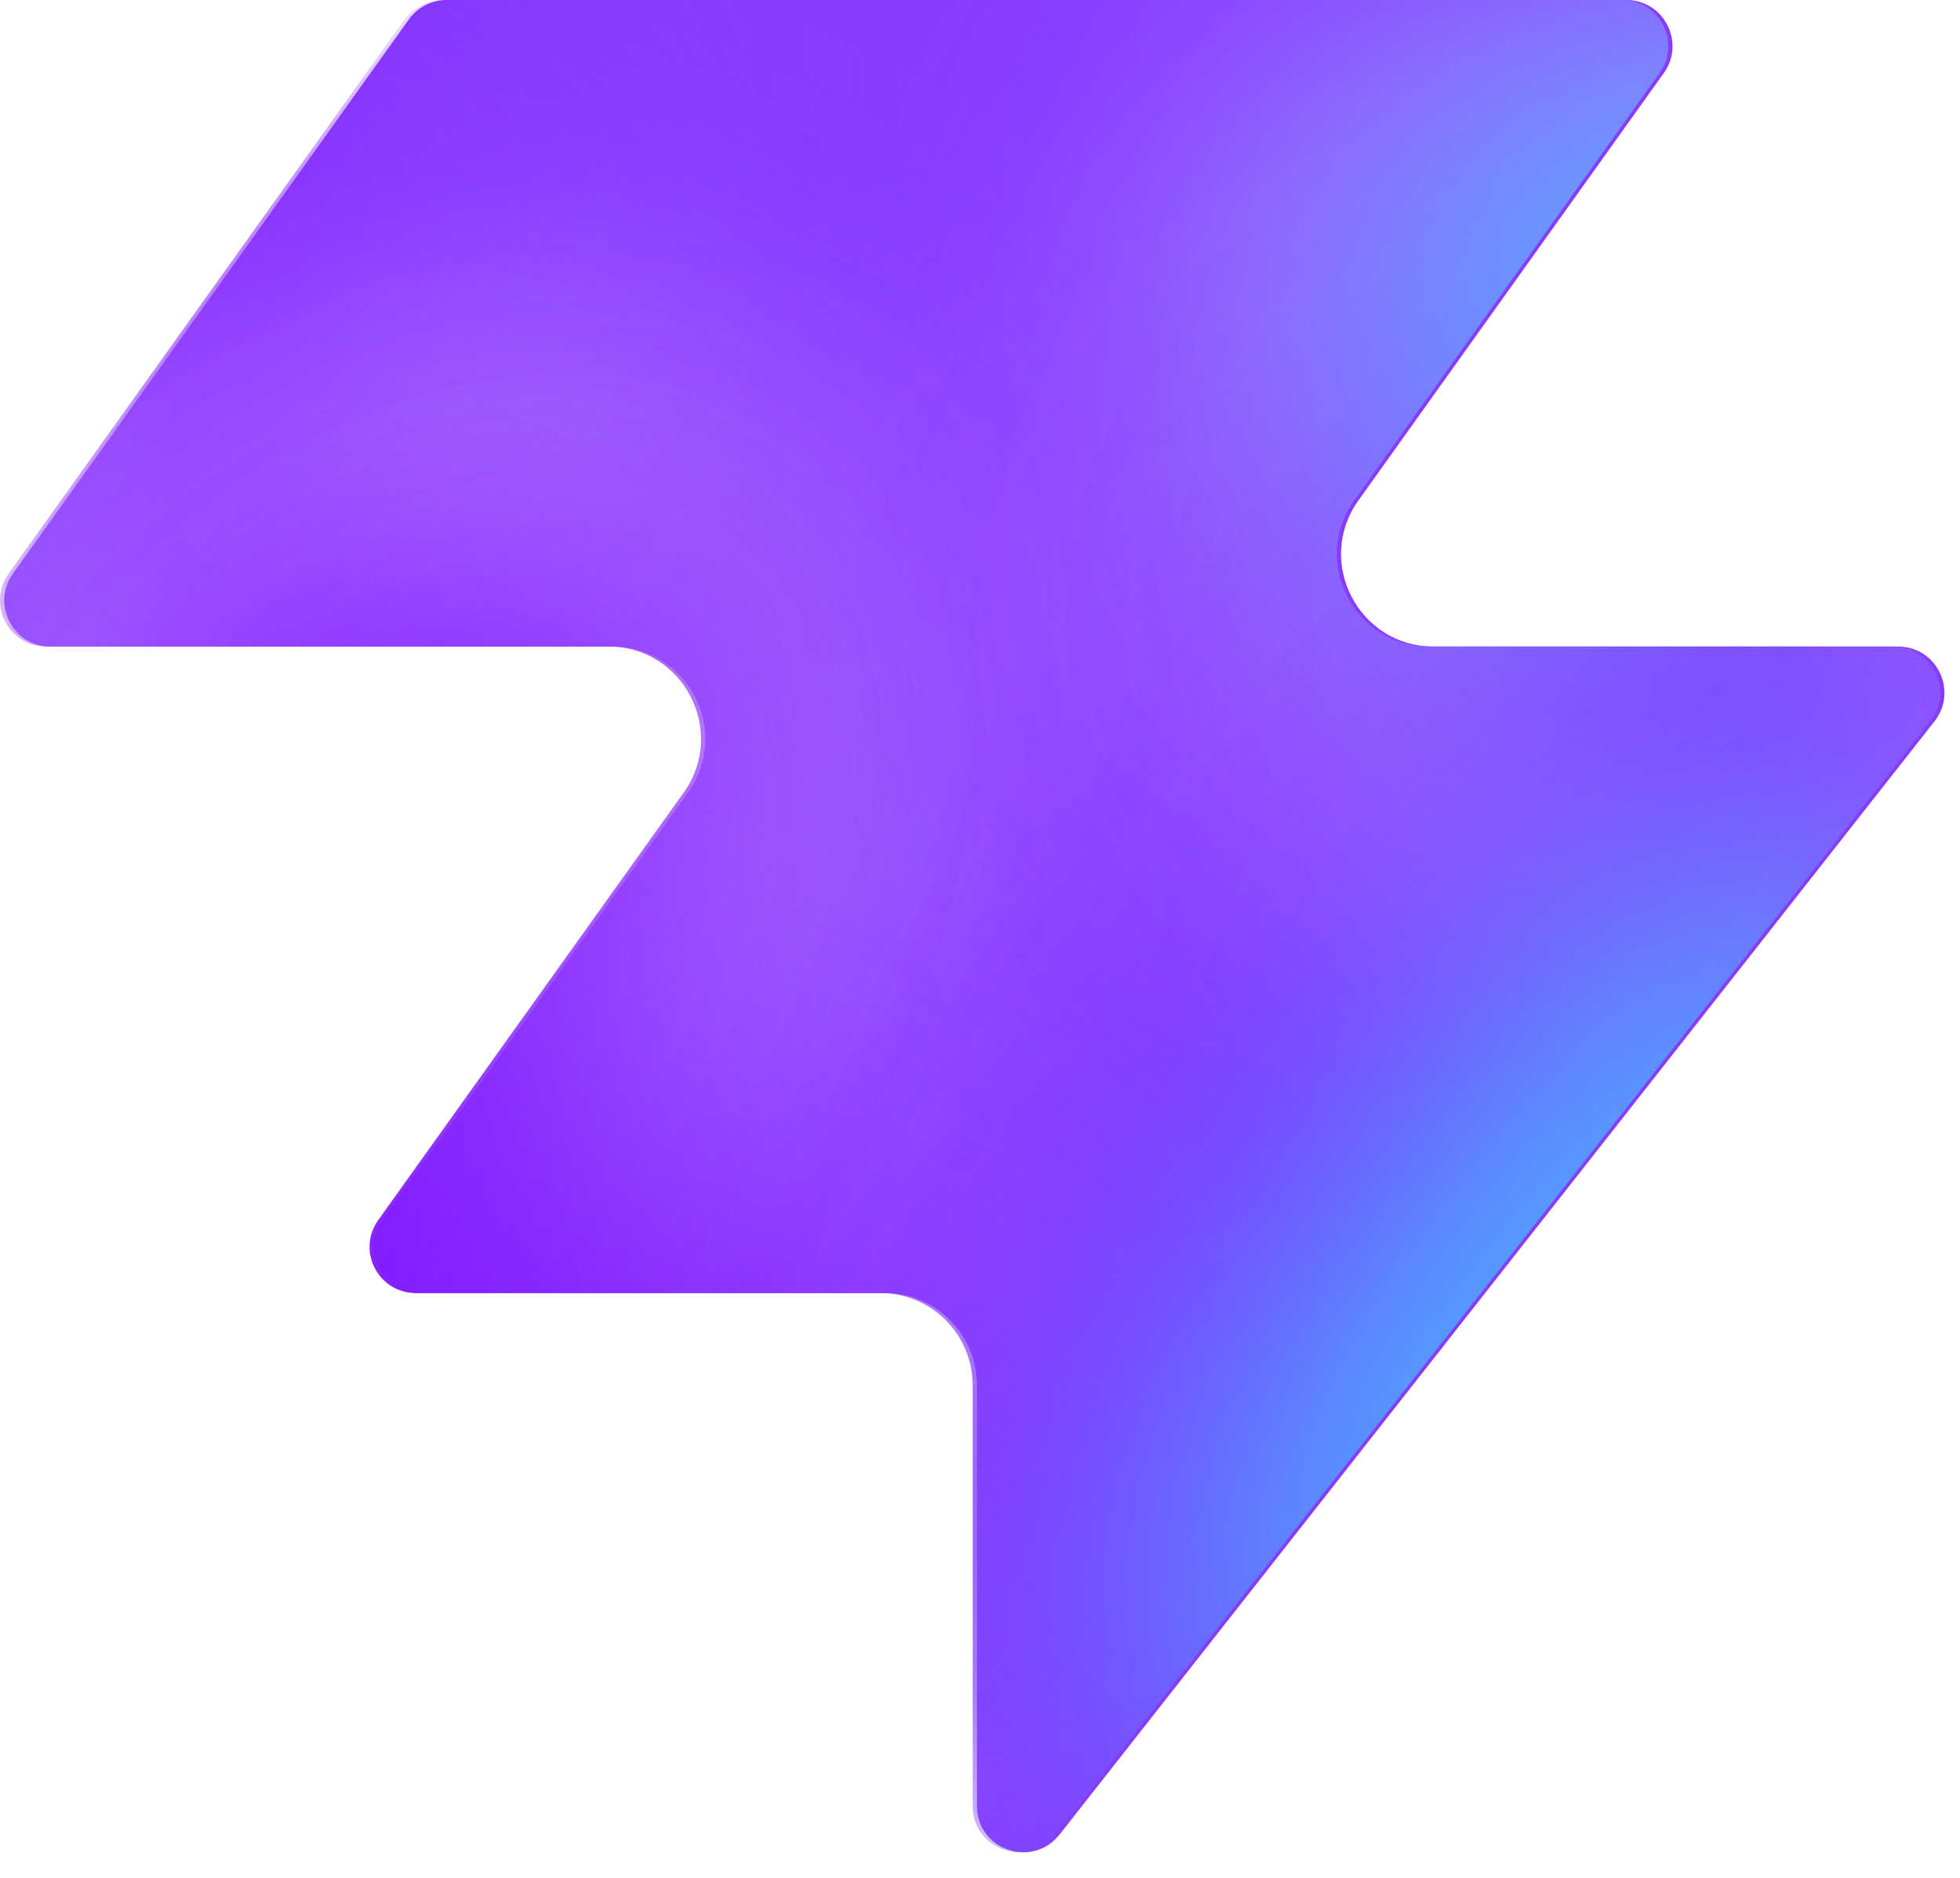
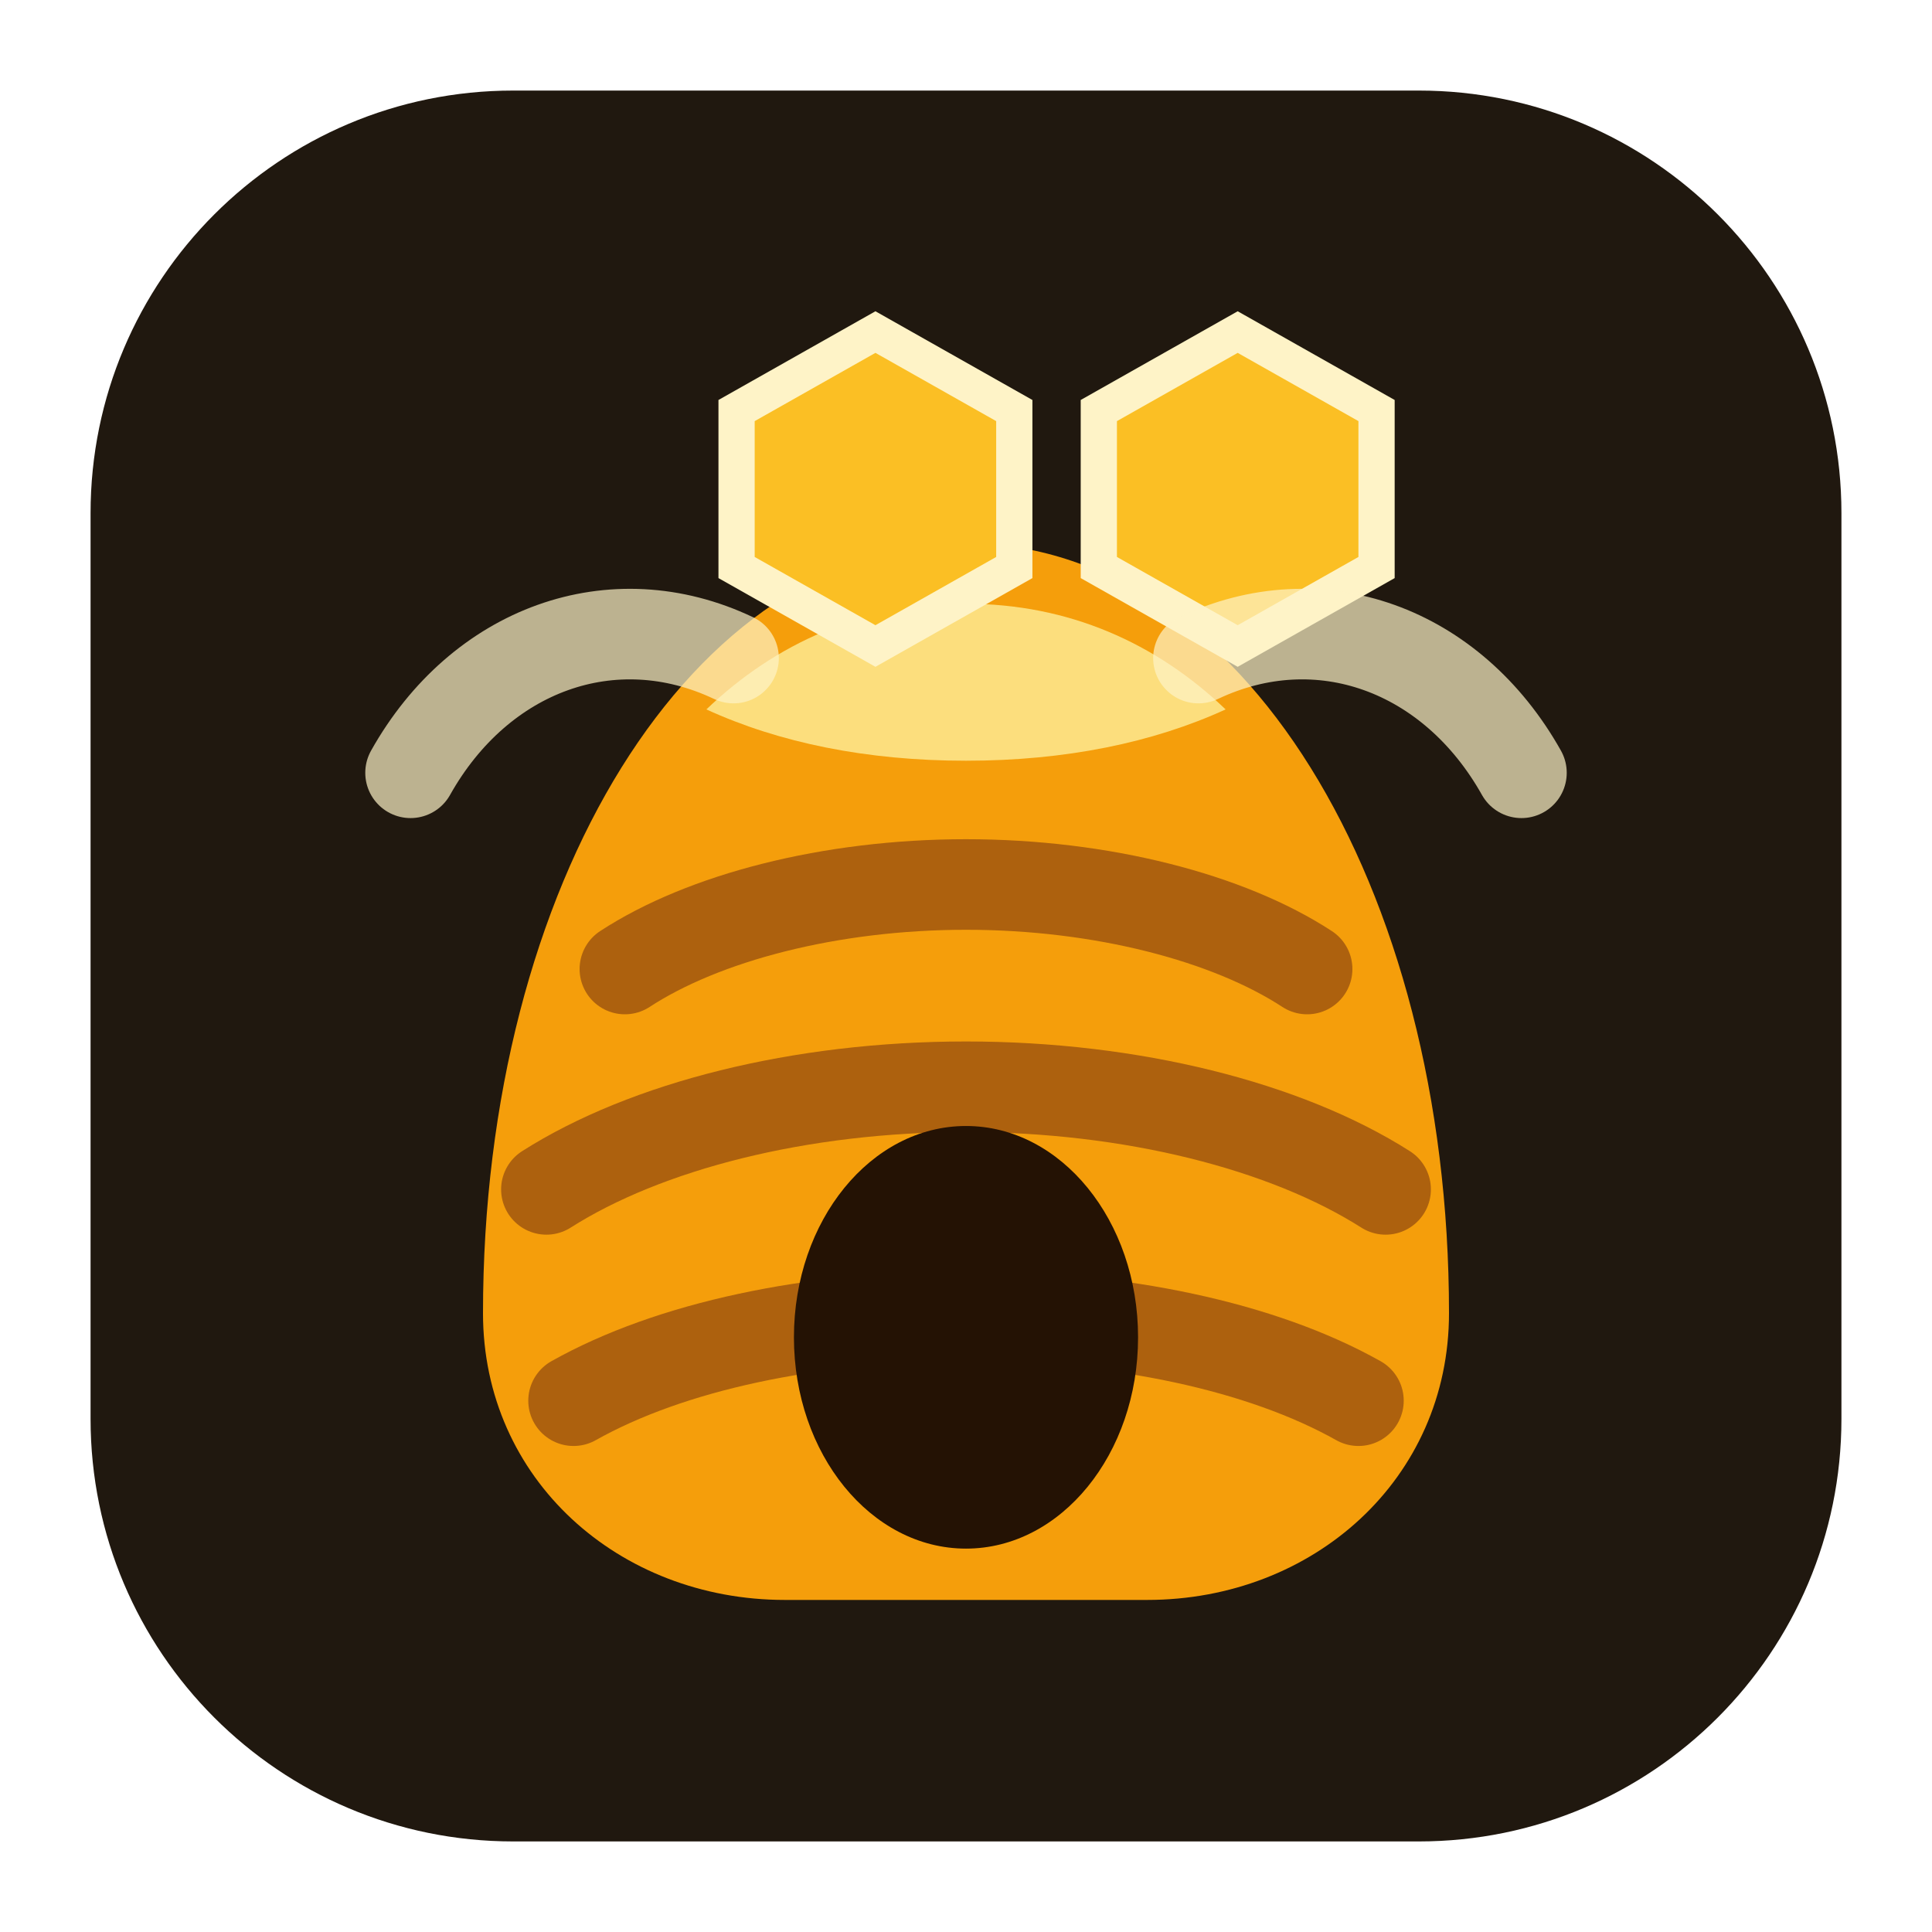
- <svg xmlns="http://www.w3.org/2000/svg" width="48" height="46" fill="none" viewBox="0 0 48 46">
-   <path fill="#863bff" d="M25.946 44.938c-.664.845-2.021.375-2.021-.698V33.937a2.26 2.26 0 0 0-2.262-2.262H10.287c-.92 0-1.456-1.04-.92-1.788l7.48-10.471c1.07-1.497 0-3.578-1.842-3.578H1.237c-.92 0-1.456-1.04-.92-1.788L10.013.474c.214-.297.556-.474.92-.474h28.894c.92 0 1.456 1.04.92 1.788l-7.48 10.471c-1.07 1.498 0 3.579 1.842 3.579h11.377c.943 0 1.473 1.088.89 1.83L25.947 44.94z" style="fill:#863bff;fill:color(display-p3 .525 .23 1);fill-opacity:1" />
-   <mask id="a" width="48" height="46" x="0" y="0" maskUnits="userSpaceOnUse" style="mask-type:alpha">
-     <path fill="#000" d="M25.842 44.938c-.664.844-2.021.375-2.021-.698V33.937a2.26 2.26 0 0 0-2.262-2.262H10.183c-.92 0-1.456-1.04-.92-1.788l7.48-10.471c1.07-1.498 0-3.579-1.842-3.579H1.133c-.92 0-1.456-1.04-.92-1.787L9.91.473c.214-.297.556-.474.92-.474h28.894c.92 0 1.456 1.04.92 1.788l-7.48 10.471c-1.07 1.498 0 3.578 1.842 3.578h11.377c.943 0 1.473 1.088.89 1.832L25.843 44.94z" style="fill:#000;fill-opacity:1" />
-   </mask>
-   <g mask="url(#a)">
-     <g filter="url(#b)">
-       <ellipse cx="5.508" cy="14.704" fill="#ede6ff" rx="5.508" ry="14.704" style="fill:#ede6ff;fill:color(display-p3 .927 .903 1);fill-opacity:1" transform="matrix(.00324 1 1 -.00324 -4.47 31.516)" />
-     </g>
-     <g filter="url(#c)">
-       <ellipse cx="10.399" cy="29.851" fill="#ede6ff" rx="10.399" ry="29.851" style="fill:#ede6ff;fill:color(display-p3 .927 .903 1);fill-opacity:1" transform="matrix(.00324 1 1 -.00324 -39.328 7.883)" />
-     </g>
-     <g filter="url(#d)">
-       <ellipse cx="5.508" cy="30.487" fill="#7e14ff" rx="5.508" ry="30.487" style="fill:#7e14ff;fill:color(display-p3 .492 .077 1);fill-opacity:1" transform="rotate(89.814 -25.913 -14.639)scale(1 -1)" />
-     </g>
-     <g filter="url(#e)">
-       <ellipse cx="5.508" cy="30.599" fill="#7e14ff" rx="5.508" ry="30.599" style="fill:#7e14ff;fill:color(display-p3 .492 .077 1);fill-opacity:1" transform="rotate(89.814 -32.644 -3.334)scale(1 -1)" />
-     </g>
-     <g filter="url(#f)">
-       <ellipse cx="5.508" cy="30.599" fill="#7e14ff" rx="5.508" ry="30.599" style="fill:#7e14ff;fill:color(display-p3 .492 .077 1);fill-opacity:1" transform="matrix(.00324 1 1 -.00324 -34.34 30.47)" />
-     </g>
-     <g filter="url(#g)">
-       <ellipse cx="14.072" cy="22.078" fill="#ede6ff" rx="14.072" ry="22.078" style="fill:#ede6ff;fill:color(display-p3 .927 .903 1);fill-opacity:1" transform="rotate(93.35 24.506 48.493)scale(-1 1)" />
-     </g>
-     <g filter="url(#h)">
-       <ellipse cx="3.47" cy="21.501" fill="#7e14ff" rx="3.47" ry="21.501" style="fill:#7e14ff;fill:color(display-p3 .492 .077 1);fill-opacity:1" transform="rotate(89.009 28.708 47.59)scale(-1 1)" />
-     </g>
-     <g filter="url(#i)">
-       <ellipse cx="3.47" cy="21.501" fill="#7e14ff" rx="3.47" ry="21.501" style="fill:#7e14ff;fill:color(display-p3 .492 .077 1);fill-opacity:1" transform="rotate(89.009 28.708 47.59)scale(-1 1)" />
-     </g>
-     <g filter="url(#j)">
-       <ellipse cx=".387" cy="8.972" fill="#7e14ff" rx="4.407" ry="29.108" style="fill:#7e14ff;fill:color(display-p3 .492 .077 1);fill-opacity:1" transform="rotate(39.51 .387 8.972)" />
-     </g>
-     <g filter="url(#k)">
-       <ellipse cx="47.523" cy="-6.092" fill="#7e14ff" rx="4.407" ry="29.108" style="fill:#7e14ff;fill:color(display-p3 .492 .077 1);fill-opacity:1" transform="rotate(37.892 47.523 -6.092)" />
-     </g>
-     <g filter="url(#l)">
-       <ellipse cx="41.412" cy="6.333" fill="#47bfff" rx="5.971" ry="9.665" style="fill:#47bfff;fill:color(display-p3 .28 .748 1);fill-opacity:1" transform="rotate(37.892 41.412 6.333)" />
-     </g>
-     <g filter="url(#m)">
-       <ellipse cx="-1.879" cy="38.332" fill="#7e14ff" rx="4.407" ry="29.108" style="fill:#7e14ff;fill:color(display-p3 .492 .077 1);fill-opacity:1" transform="rotate(37.892 -1.88 38.332)" />
-     </g>
-     <g filter="url(#n)">
-       <ellipse cx="-1.879" cy="38.332" fill="#7e14ff" rx="4.407" ry="29.108" style="fill:#7e14ff;fill:color(display-p3 .492 .077 1);fill-opacity:1" transform="rotate(37.892 -1.88 38.332)" />
-     </g>
-     <g filter="url(#o)">
-       <ellipse cx="35.651" cy="29.907" fill="#7e14ff" rx="4.407" ry="29.108" style="fill:#7e14ff;fill:color(display-p3 .492 .077 1);fill-opacity:1" transform="rotate(37.892 35.651 29.907)" />
-     </g>
-     <g filter="url(#p)">
-       <ellipse cx="38.418" cy="32.4" fill="#47bfff" rx="5.971" ry="15.297" style="fill:#47bfff;fill:color(display-p3 .28 .748 1);fill-opacity:1" transform="rotate(37.892 38.418 32.4)" />
-     </g>
-   </g>
-   <defs>
-     <filter id="b" width="60.045" height="41.654" x="-19.77" y="16.149" color-interpolation-filters="sRGB" filterUnits="userSpaceOnUse">
-       <feFlood flood-opacity="0" result="BackgroundImageFix" />
-       <feBlend in="SourceGraphic" in2="BackgroundImageFix" result="shape" />
-       <feGaussianBlur result="effect1_foregroundBlur_2002_17158" stdDeviation="7.659" />
-     </filter>
-     <filter id="c" width="90.34" height="51.437" x="-54.613" y="-7.533" color-interpolation-filters="sRGB" filterUnits="userSpaceOnUse">
-       <feFlood flood-opacity="0" result="BackgroundImageFix" />
-       <feBlend in="SourceGraphic" in2="BackgroundImageFix" result="shape" />
-       <feGaussianBlur result="effect1_foregroundBlur_2002_17158" stdDeviation="7.659" />
-     </filter>
-     <filter id="d" width="79.355" height="29.4" x="-49.64" y="2.03" color-interpolation-filters="sRGB" filterUnits="userSpaceOnUse">
-       <feFlood flood-opacity="0" result="BackgroundImageFix" />
-       <feBlend in="SourceGraphic" in2="BackgroundImageFix" result="shape" />
-       <feGaussianBlur result="effect1_foregroundBlur_2002_17158" stdDeviation="4.596" />
-     </filter>
-     <filter id="e" width="79.579" height="29.4" x="-45.045" y="20.029" color-interpolation-filters="sRGB" filterUnits="userSpaceOnUse">
-       <feFlood flood-opacity="0" result="BackgroundImageFix" />
-       <feBlend in="SourceGraphic" in2="BackgroundImageFix" result="shape" />
-       <feGaussianBlur result="effect1_foregroundBlur_2002_17158" stdDeviation="4.596" />
-     </filter>
-     <filter id="f" width="79.579" height="29.4" x="-43.513" y="21.178" color-interpolation-filters="sRGB" filterUnits="userSpaceOnUse">
-       <feFlood flood-opacity="0" result="BackgroundImageFix" />
-       <feBlend in="SourceGraphic" in2="BackgroundImageFix" result="shape" />
-       <feGaussianBlur result="effect1_foregroundBlur_2002_17158" stdDeviation="4.596" />
-     </filter>
-     <filter id="g" width="74.749" height="58.852" x="15.756" y="-17.901" color-interpolation-filters="sRGB" filterUnits="userSpaceOnUse">
-       <feFlood flood-opacity="0" result="BackgroundImageFix" />
-       <feBlend in="SourceGraphic" in2="BackgroundImageFix" result="shape" />
-       <feGaussianBlur result="effect1_foregroundBlur_2002_17158" stdDeviation="7.659" />
-     </filter>
-     <filter id="h" width="61.377" height="25.362" x="23.548" y="2.284" color-interpolation-filters="sRGB" filterUnits="userSpaceOnUse">
-       <feFlood flood-opacity="0" result="BackgroundImageFix" />
-       <feBlend in="SourceGraphic" in2="BackgroundImageFix" result="shape" />
-       <feGaussianBlur result="effect1_foregroundBlur_2002_17158" stdDeviation="4.596" />
-     </filter>
-     <filter id="i" width="61.377" height="25.362" x="23.548" y="2.284" color-interpolation-filters="sRGB" filterUnits="userSpaceOnUse">
-       <feFlood flood-opacity="0" result="BackgroundImageFix" />
-       <feBlend in="SourceGraphic" in2="BackgroundImageFix" result="shape" />
-       <feGaussianBlur result="effect1_foregroundBlur_2002_17158" stdDeviation="4.596" />
-     </filter>
-     <filter id="j" width="56.045" height="63.649" x="-27.636" y="-22.853" color-interpolation-filters="sRGB" filterUnits="userSpaceOnUse">
-       <feFlood flood-opacity="0" result="BackgroundImageFix" />
-       <feBlend in="SourceGraphic" in2="BackgroundImageFix" result="shape" />
-       <feGaussianBlur result="effect1_foregroundBlur_2002_17158" stdDeviation="4.596" />
-     </filter>
-     <filter id="k" width="54.814" height="64.646" x="20.116" y="-38.415" color-interpolation-filters="sRGB" filterUnits="userSpaceOnUse">
-       <feFlood flood-opacity="0" result="BackgroundImageFix" />
-       <feBlend in="SourceGraphic" in2="BackgroundImageFix" result="shape" />
-       <feGaussianBlur result="effect1_foregroundBlur_2002_17158" stdDeviation="4.596" />
-     </filter>
-     <filter id="l" width="33.541" height="35.313" x="24.641" y="-11.323" color-interpolation-filters="sRGB" filterUnits="userSpaceOnUse">
-       <feFlood flood-opacity="0" result="BackgroundImageFix" />
-       <feBlend in="SourceGraphic" in2="BackgroundImageFix" result="shape" />
-       <feGaussianBlur result="effect1_foregroundBlur_2002_17158" stdDeviation="4.596" />
-     </filter>
-     <filter id="m" width="54.814" height="64.646" x="-29.286" y="6.009" color-interpolation-filters="sRGB" filterUnits="userSpaceOnUse">
-       <feFlood flood-opacity="0" result="BackgroundImageFix" />
-       <feBlend in="SourceGraphic" in2="BackgroundImageFix" result="shape" />
-       <feGaussianBlur result="effect1_foregroundBlur_2002_17158" stdDeviation="4.596" />
-     </filter>
-     <filter id="n" width="54.814" height="64.646" x="-29.286" y="6.009" color-interpolation-filters="sRGB" filterUnits="userSpaceOnUse">
-       <feFlood flood-opacity="0" result="BackgroundImageFix" />
-       <feBlend in="SourceGraphic" in2="BackgroundImageFix" result="shape" />
-       <feGaussianBlur result="effect1_foregroundBlur_2002_17158" stdDeviation="4.596" />
-     </filter>
-     <filter id="o" width="54.814" height="64.646" x="8.244" y="-2.416" color-interpolation-filters="sRGB" filterUnits="userSpaceOnUse">
-       <feFlood flood-opacity="0" result="BackgroundImageFix" />
-       <feBlend in="SourceGraphic" in2="BackgroundImageFix" result="shape" />
-       <feGaussianBlur result="effect1_foregroundBlur_2002_17158" stdDeviation="4.596" />
-     </filter>
-     <filter id="p" width="39.409" height="43.623" x="18.713" y="10.588" color-interpolation-filters="sRGB" filterUnits="userSpaceOnUse">
-       <feFlood flood-opacity="0" result="BackgroundImageFix" />
-       <feBlend in="SourceGraphic" in2="BackgroundImageFix" result="shape" />
-       <feGaussianBlur result="effect1_foregroundBlur_2002_17158" stdDeviation="4.596" />
-     </filter>
-   </defs>
+ <svg xmlns="http://www.w3.org/2000/svg" viewBox="0 0 64 64">
+   <rect x="3" y="3" width="58" height="58" rx="14" fill="#20180f" />
+   <path d="M16 43.5C16 29.3 22.9 18 32 18s16 11.3 16 25.5C48 49 43.5 53 38 53H26c-5.5 0-10-4-10-9.5Z" fill="#f59e0b" />
+   <path d="M20.7 32.1c2.6-1.7 6.8-2.8 11.3-2.8s8.7 1.1 11.3 2.8M18.1 39.4C21.4 37.3 26.5 36 32 36s10.6 1.3 13.9 3.4M19 46.4c3.2-1.8 7.9-2.8 13-2.8s9.8 1 13 2.8" fill="none" stroke="#78350f" stroke-linecap="round" stroke-width="3" opacity=".58" />
+   <path d="M23.4 23.5C25.7 21.3 28.6 20 32 20s6.3 1.3 8.6 3.5c-2.4 1.1-5.3 1.7-8.6 1.7s-6.2-.6-8.6-1.7Z" fill="#fde68a" opacity=".9" />
+   <ellipse cx="32" cy="44.3" rx="5.7" ry="7" fill="#241204" />
+   <path d="M24.4 13.6 29 11l4.6 2.6v5.2L29 21.4l-4.6-2.6v-5.2Zm12 0L41 11l4.6 2.6v5.2L41 21.4l-4.6-2.6v-5.2Z" fill="#fbbf24" stroke="#fef3c7" stroke-width="1.2" />
+   <path d="M13.6 25.6c2.3-4.1 6.7-5.7 10.7-3.8M50.4 25.6c-2.3-4.1-6.7-5.7-10.7-3.8" fill="none" stroke="#fef3c7" stroke-linecap="round" stroke-width="3" opacity=".7" />
</svg>
